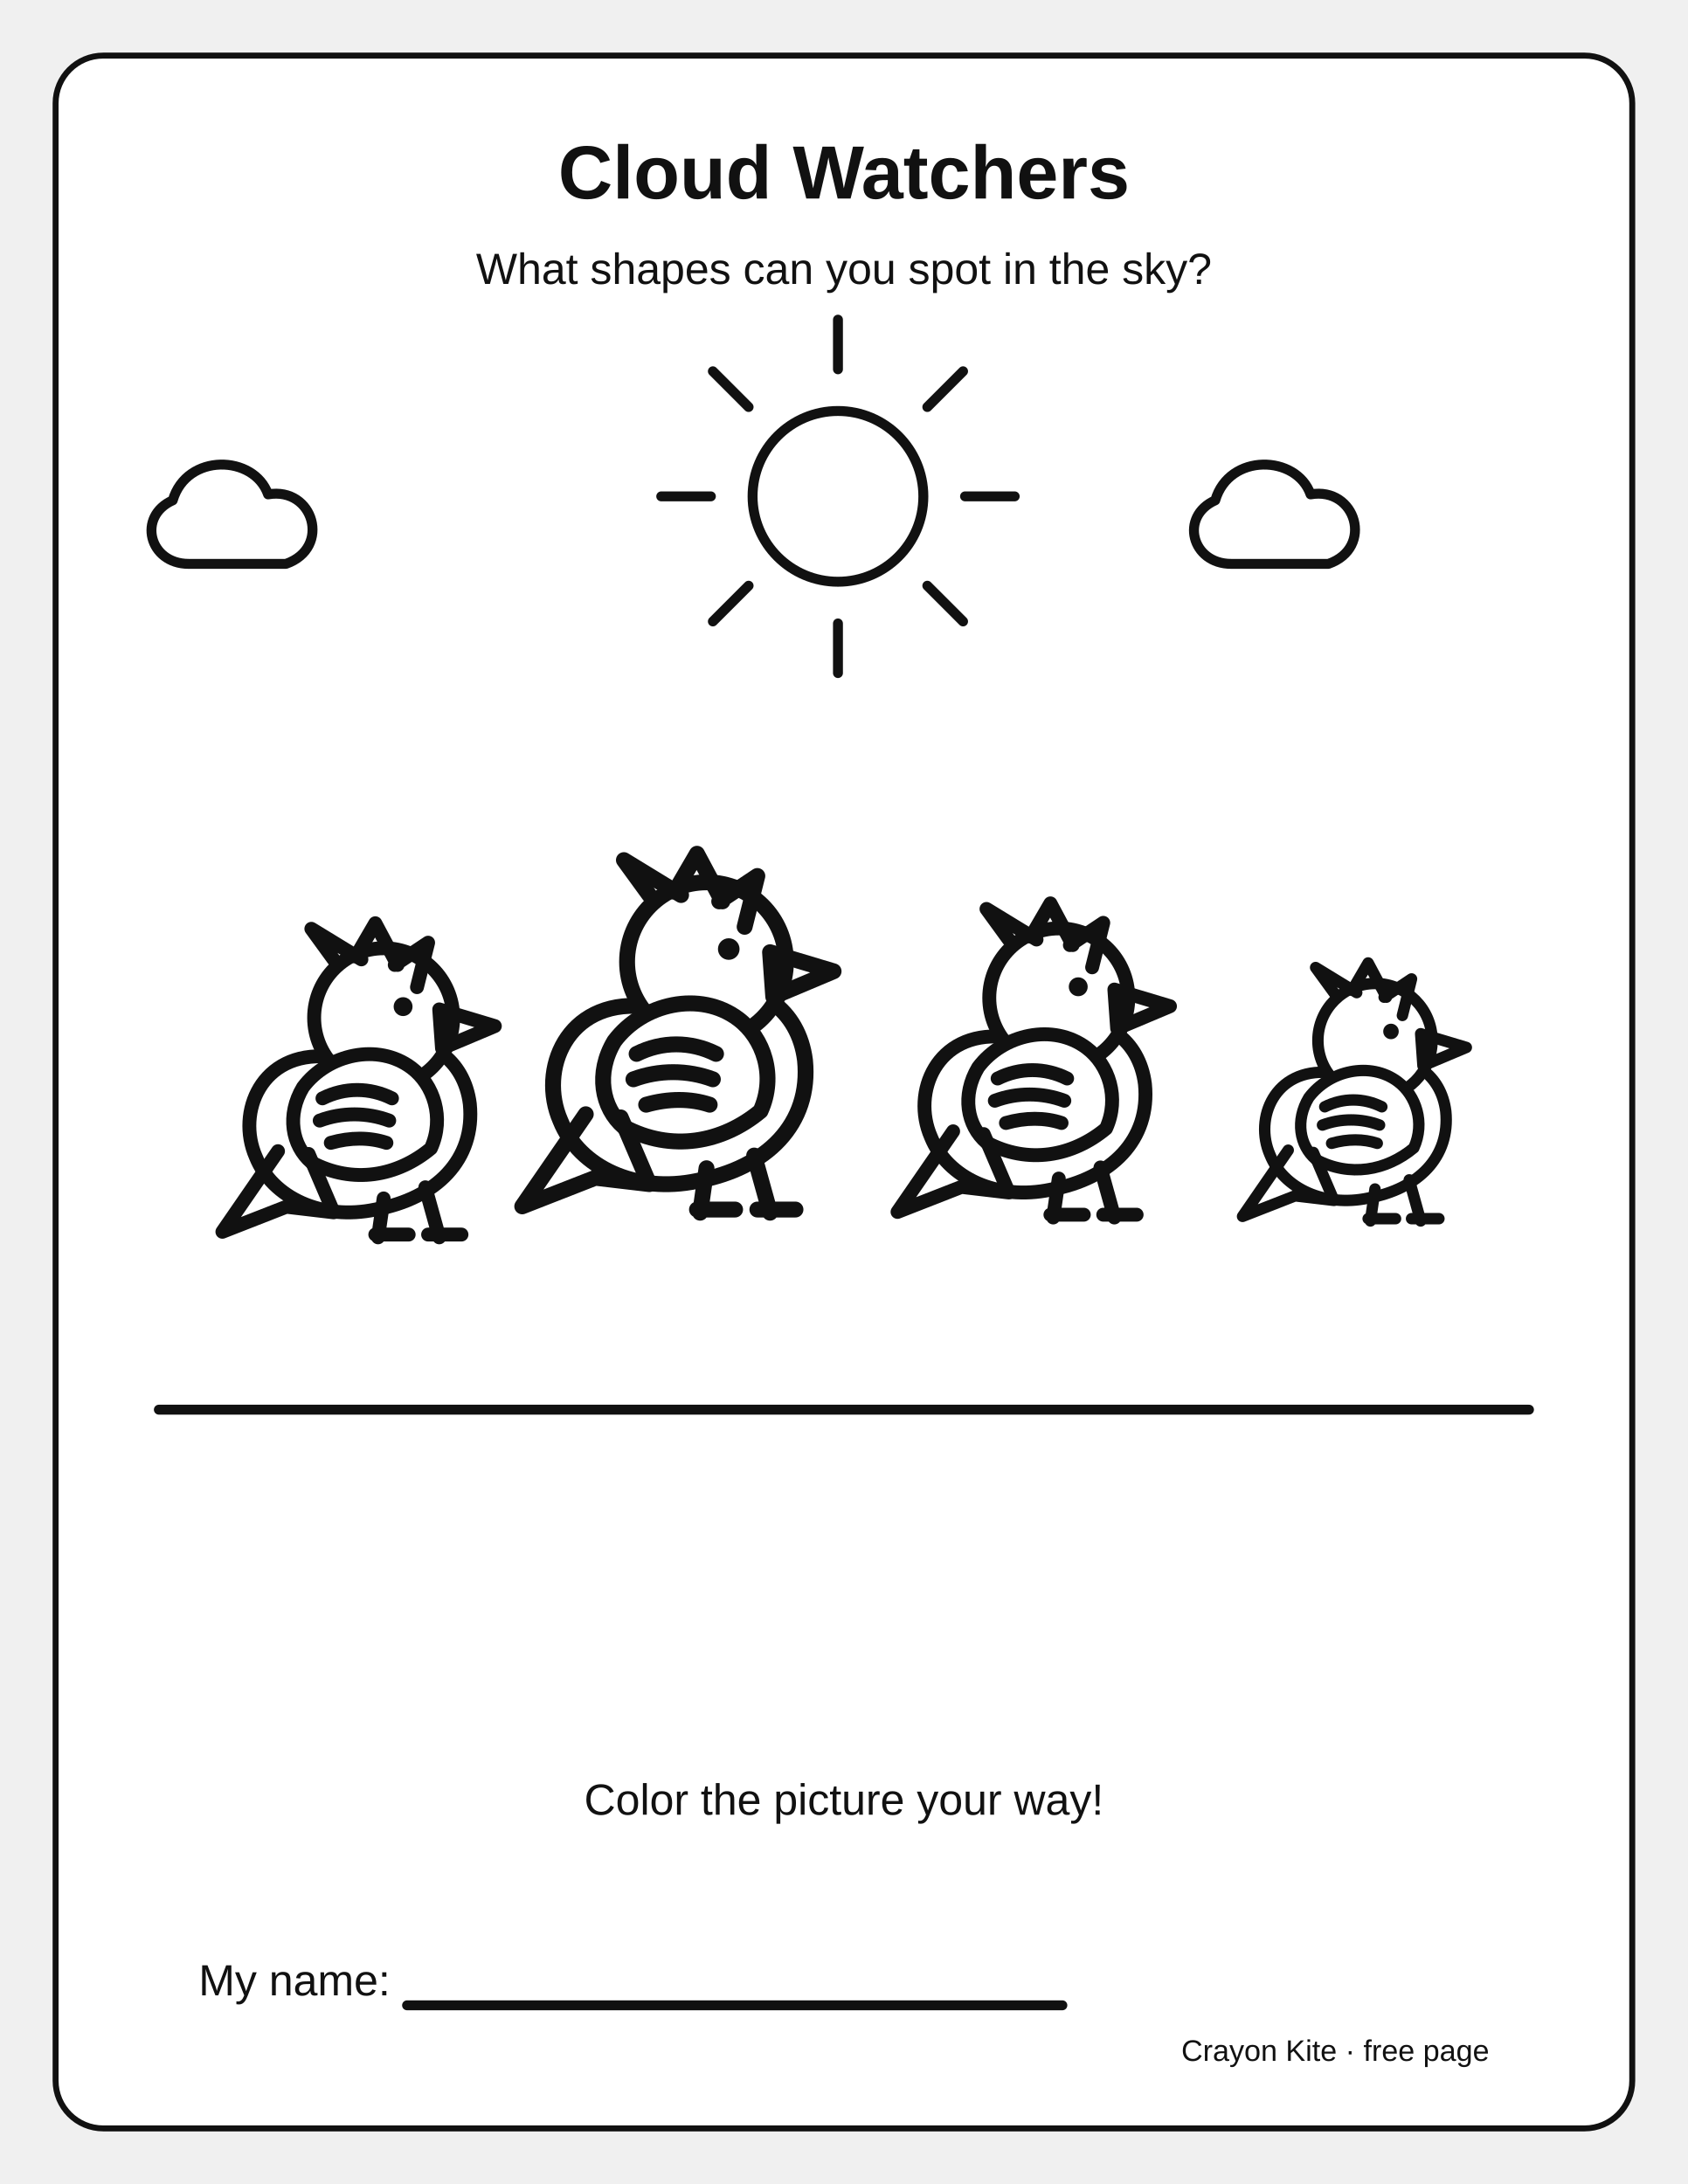
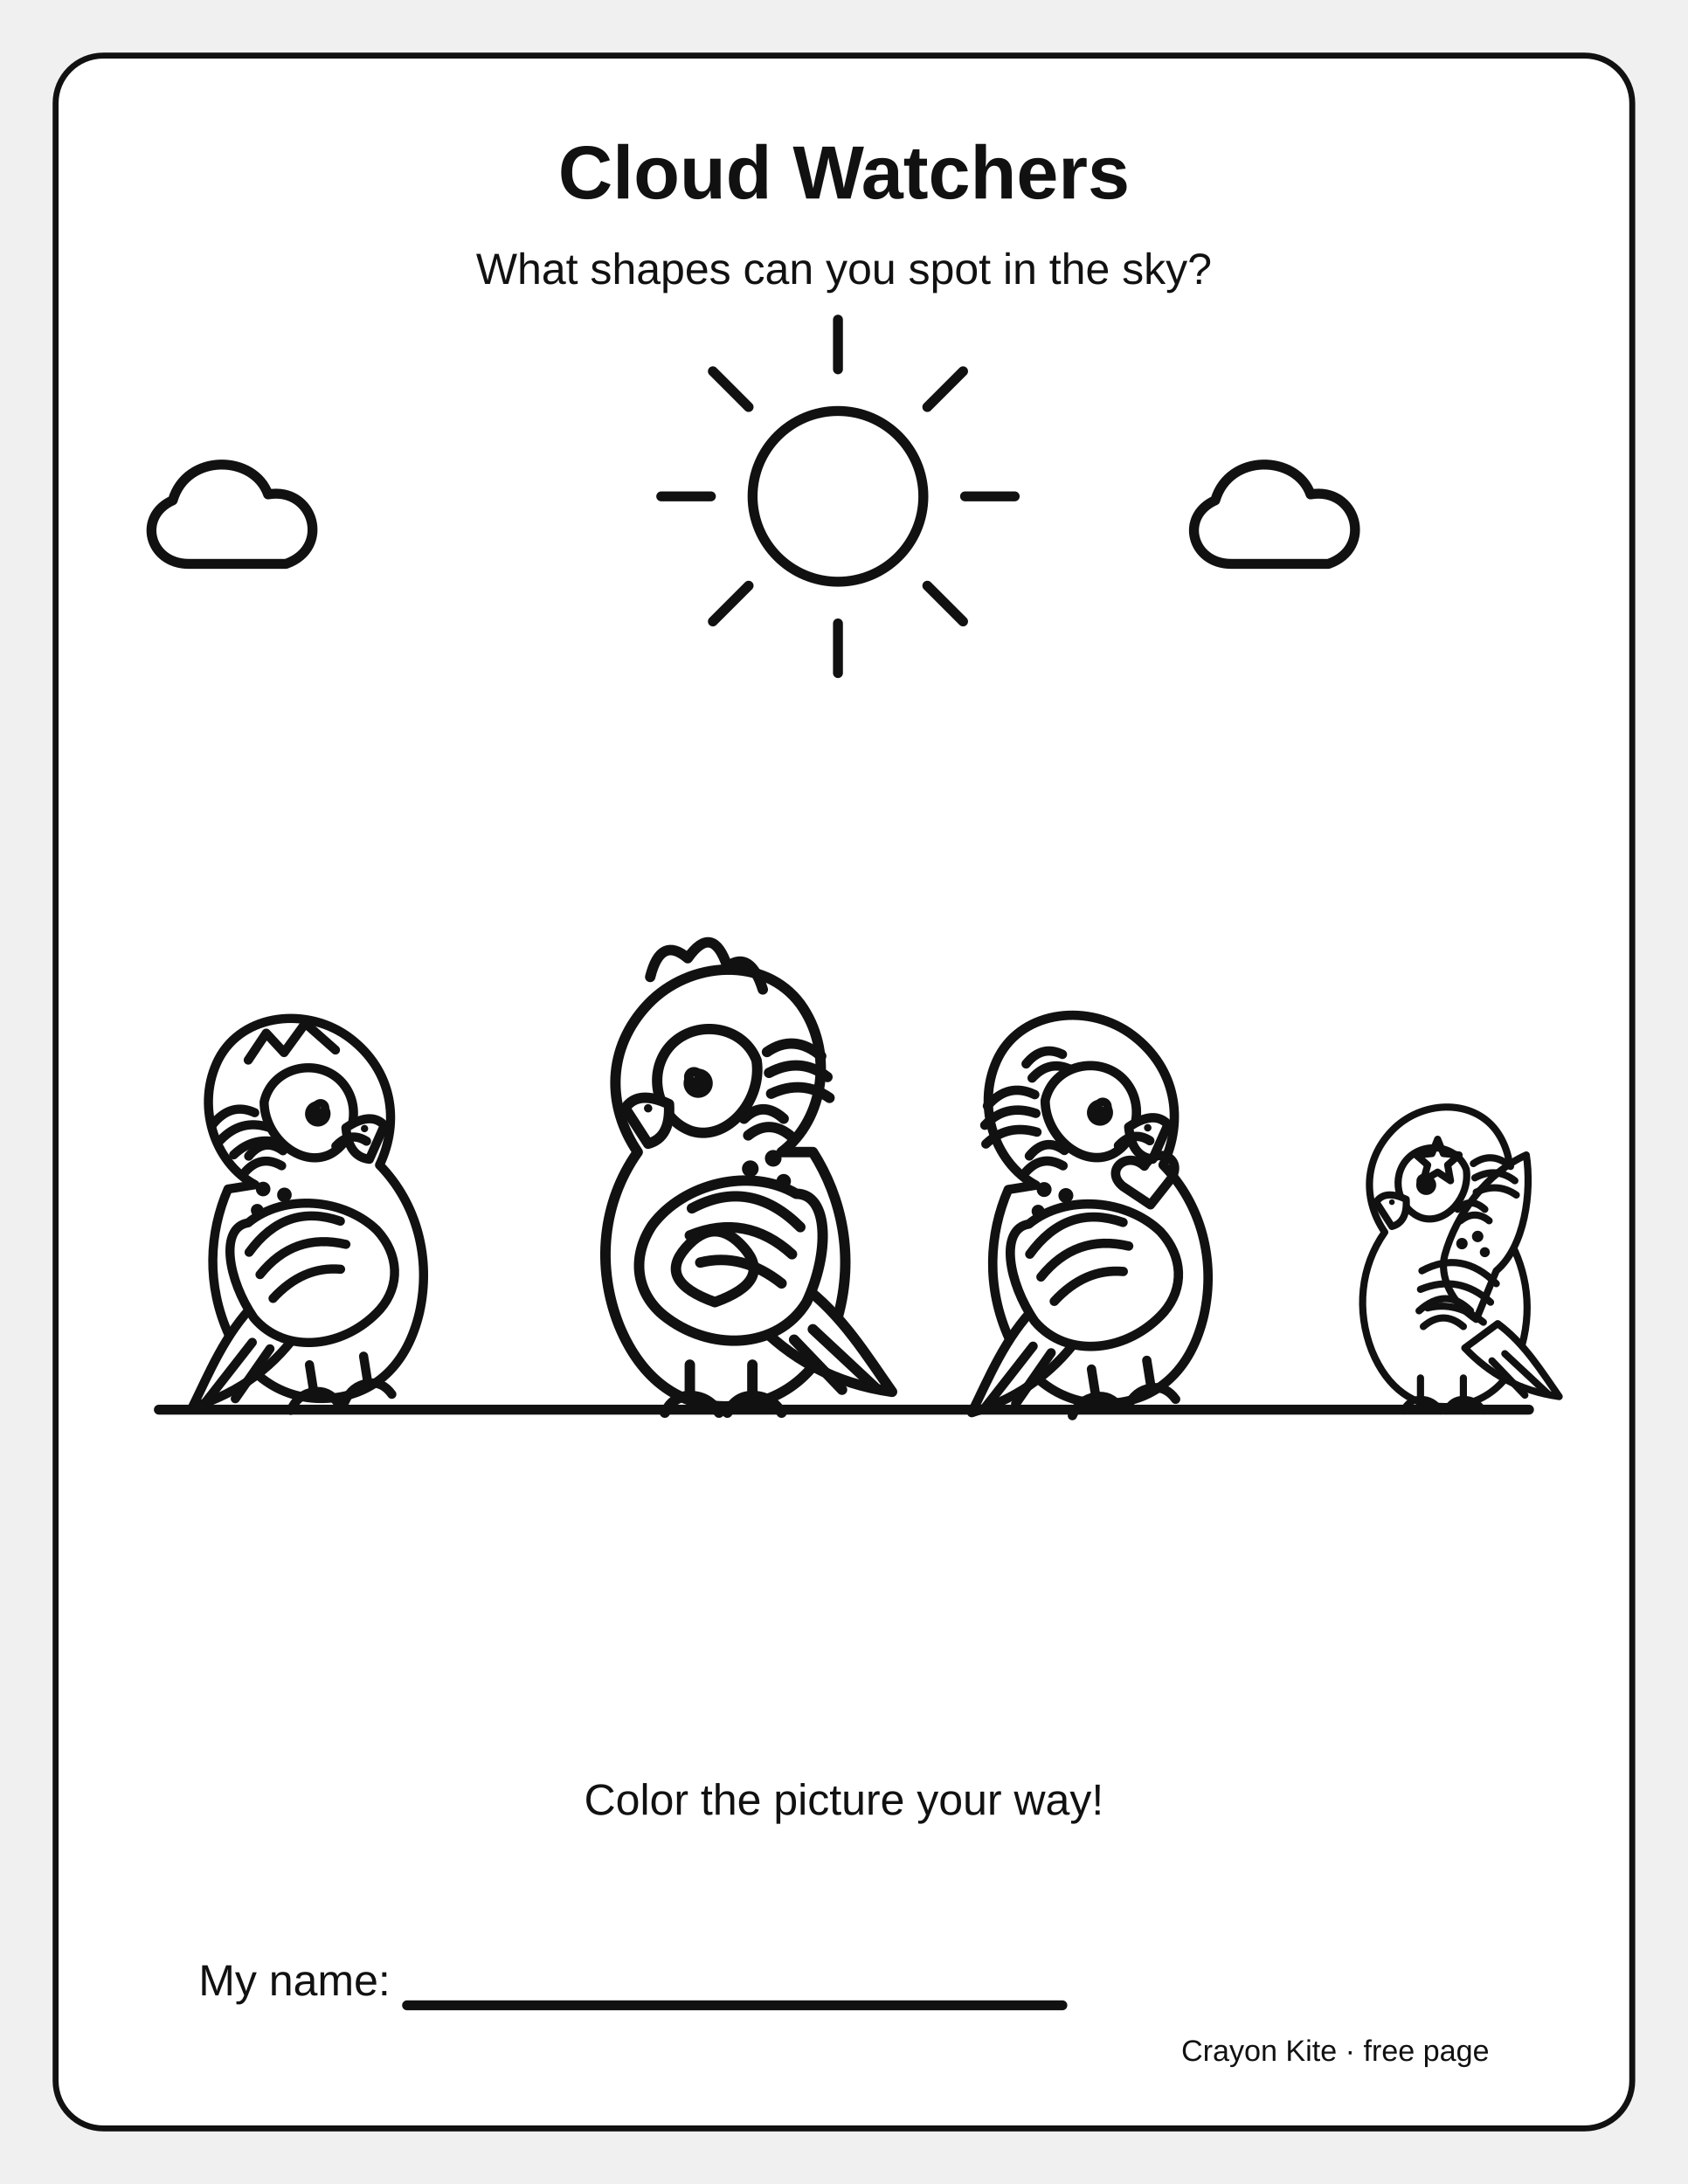
<svg xmlns="http://www.w3.org/2000/svg" width="8.5in" height="11in" viewBox="0 0 850 1100" role="img" aria-labelledby="page-title page-desc">
  <style>
    .ink { fill: none; stroke: #111; stroke-width: 5; stroke-linecap: round; stroke-linejoin: round; }
    .white { fill: #fff; } .dot { fill: #111; stroke: none; }
    .title { fill: #111; font: 700 38px 'Trebuchet MS', Arial, sans-serif; }
    .small { fill: #111; font: 22px 'Trebuchet MS', Arial, sans-serif; }
    .tiny { fill: #111; font: 15px 'Trebuchet MS', Arial, sans-serif; }
    @media print { @page { size: letter portrait; margin: 0; } svg { width: 8.5in; height: 11in; } }
  </style>
  <rect x="28" y="28" width="794" height="1044" rx="24" fill="#fff" stroke="#111" stroke-width="3" />
  <text class="title" x="425" y="100" text-anchor="middle">Cloud Watchers</text>
  <text class="small" x="425" y="143" text-anchor="middle">What shapes can you spot in the sky?</text>
  <g class="ink" transform="translate(95 245)">
    <path class="white" d="M0 39c-20 0-26-24-8-32 7-24 41-23 48-3 23-4 32 27 9 35z" />
  </g>
  <g class="ink" transform="translate(620 245)">
    <path class="white" d="M0 39c-20 0-26-24-8-32 7-24 41-23 48-3 23-4 32 27 9 35z" />
  </g>
  <g class="ink">
    <circle class="white" cx="422" cy="250" r="43" />
    <path d="M422 186v-25m0 178v-25m64-64h25m-178 0h25m109-45 18-18m-126 126 18-18m90 0 18 18m-126-126 18 18M80 710h690" />
  </g>
-   <g class="ink" transform="translate(105 465) scale(1.4)">
-     <path class="white" d="M43 48C19 46 10 68 17 84c6 15 24 23 43 19 22-4 36-18 34-38-2-16-15-25-30-22z" />
-     <circle class="white" cx="63" cy="34" r="25" />
-     <path d="M45 13 37 2l18 11m-2-1L60 0l8 15m-1 0L79 7l-4 16M83 31l20 6-19 8z" />
-     <circle class="dot" cx="70" cy="30" r="3.4" />
-     <path class="white" d="M34 59c9-12 27-16 39-7 8 6 12 18 7 29-12 10-28 13-43 5-7-6-9-17-3-27z" />
-     <path d="M41 63c8-4 17-4 25 0m-26 8c8-3 17-3 25 0m-21 8c7-2 14-2 20 0M25 82 5 111l23-9 17 2-9-21m27 16-2 14m17-18 5 18m-23-1h12m7 0h12" />
+   <g transform="translate(72 495) scale(0.92) rotate(-9 100 150) ">
+     <g class="ink">
+       <path class="white" d="M68 105C47 89 43 56 59 34 76 11 112 13 132 34c20 21 20 49 5 71 17 24 20 55 9 83-11 27-30 39-51 39-27 0-47-17-54-43-8-29-2-57 12-79z" />
+       <path class="white" d="M58 169c-19 14-31 34-43 51 28-4 49-16 66-34z" />
+       <path d="M53 190 23 218m39-23-23 24" />
+       <path class="white" d="M61 125C45 125 45 154 56 177c14 23 47 24 69 6 13-11 15-28 5-43-15-20-47-28-69-15z" />
+       <path d="M59 141q24-24 52-9m-48 22q22-20 49-9m-44 23q19-15 39-10" />
+       <path class="white" d="M80 61c7-18 32-20 43-5 10 14 3 34-12 39-17 5-34-15-31-34z" />
+       <circle class="dot" cx="108" cy="72" r="7" />
+       <circle class="white" cx="110" cy="69" r="2.3" />
+       <path class="white" d="M122 82q15-7 21 2l-11 17q-11-3-10-19z" />
+       <circle class="dot" cx="132" cy="84" r="2" />
+       <path d="M67 89q10-9 19 0m-22 8q10-8 20 0" />
+       <circle class="dot" cx="72" cy="108" r="4" />
+       <circle class="dot" cx="83" cy="113" r="4" />
+       <circle class="dot" cx="67" cy="119" r="3.5" />
+       <path d="M50 69q12-11 24-3m-21 12q13-10 27-3m-21 12q13-9 27-2" />
+       <path d="m75 37 12-13 8 12 14-14 14 17" />
+       <path d="M115 91q9-7 17 0" />
+       <path d="M82 207v15m0 0q-9 0-14 8m14-8q8 0 12 8m18-8v-15m0 15q-9 0-14 8m14-8q8 0 12 8" />
+     </g>
  </g>
-   <g class="ink" transform="translate(255 430) scale(1.6)">
-     <path class="white" d="M43 48C19 46 10 68 17 84c6 15 24 23 43 19 22-4 36-18 34-38-2-16-15-25-30-22z" />
-     <circle class="white" cx="63" cy="34" r="25" />
-     <path d="M45 13 37 2l18 11m-2-1L60 0l8 15m-1 0L79 7l-4 16M83 31l20 6-19 8z" />
-     <circle class="dot" cx="70" cy="30" r="3.4" />
-     <path class="white" d="M34 59c9-12 27-16 39-7 8 6 12 18 7 29-12 10-28 13-43 5-7-6-9-17-3-27z" />
-     <path d="M41 63c8-4 17-4 25 0m-26 8c8-3 17-3 25 0m-21 8c7-2 14-2 20 0M25 82 5 111l23-9 17 2-9-21m27 16-2 14m17-18 5 18m-23-1h12m7 0h12" />
+   <g transform="translate(255 470) scale(1.05)  translate(200 0) scale(-1 1)">
+     <g class="ink">
+       <path class="white" d="M68 105C47 89 43 56 59 34 76 11 112 13 132 34c20 21 20 49 5 71 17 24 20 55 9 83-11 27-30 39-51 39-27 0-47-17-54-43-8-29-2-57 12-79z" />
+       <path class="white" d="M58 169c-19 14-31 34-43 51 28-4 49-16 66-34z" />
+       <path d="M53 190 23 218m39-23-23 24" />
+       <path class="white" d="M61 125C45 125 45 154 56 177c14 23 47 24 69 6 13-11 15-28 5-43-15-20-47-28-69-15z" />
+       <path d="M59 141q24-24 52-9m-48 22q22-20 49-9m-44 23q19-15 39-10" />
+       <path class="white" d="M80 61c7-18 32-20 43-5 10 14 3 34-12 39-17 5-34-15-31-34z" />
+       <circle class="dot" cx="108" cy="72" r="7" />
+       <circle class="white" cx="110" cy="69" r="2.3" />
+       <path class="white" d="M122 82q15-7 21 2l-11 17q-11-3-10-19z" />
+       <circle class="dot" cx="132" cy="84" r="2" />
+       <path d="M67 89q10-9 19 0m-22 8q10-8 20 0" />
+       <circle class="dot" cx="72" cy="108" r="4" />
+       <circle class="dot" cx="83" cy="113" r="4" />
+       <circle class="dot" cx="67" cy="119" r="3.5" />
+       <path d="M49 59q13-11 26-2m-29 12q13-10 28-2m-29 12q13-9 28-2" />
+       <path d="M77 27q6-19 17-11 7-21 19-4 13-11 18 9" />
+       <path d="M86 151q14-16 28 0t-14 26q-28-10-14-26z" />
+       <path d="M82 207v15m0 0q-9 0-14 8m14-8q8 0 12 8m18-8v-15m0 15q-9 0-14 8m14-8q8 0 12 8" />
+     </g>
  </g>
-   <g class="ink" transform="translate(445 455) scale(1.4)">
-     <path class="white" d="M43 48C19 46 10 68 17 84c6 15 24 23 43 19 22-4 36-18 34-38-2-16-15-25-30-22z" />
-     <circle class="white" cx="63" cy="34" r="25" />
-     <path d="M45 13 37 2l18 11m-2-1L60 0l8 15m-1 0L79 7l-4 16M83 31l20 6-19 8z" />
-     <circle class="dot" cx="70" cy="30" r="3.4" />
-     <path class="white" d="M34 59c9-12 27-16 39-7 8 6 12 18 7 29-12 10-28 13-43 5-7-6-9-17-3-27z" />
-     <path d="M41 63c8-4 17-4 25 0m-26 8c8-3 17-3 25 0m-21 8c7-2 14-2 20 0M25 82 5 111l23-9 17 2-9-21m27 16-2 14m17-18 5 18m-23-1h12m7 0h12" />
+   <g transform="translate(464 493) scale(0.94) rotate(-9 100 150) ">
+     <g class="ink">
+       <path class="white" d="M68 105C47 89 43 56 59 34 76 11 112 13 132 34c20 21 20 49 5 71 17 24 20 55 9 83-11 27-30 39-51 39-27 0-47-17-54-43-8-29-2-57 12-79z" />
+       <path class="white" d="M58 169c-19 14-31 34-43 51 28-4 49-16 66-34z" />
+       <path d="M53 190 23 218m39-23-23 24" />
+       <path class="white" d="M61 125C45 125 45 154 56 177c14 23 47 24 69 6 13-11 15-28 5-43-15-20-47-28-69-15z" />
+       <path d="M59 141q24-24 52-9m-48 22q22-20 49-9m-44 23q19-15 39-10" />
+       <path class="white" d="M80 61c7-18 32-20 43-5 10 14 3 34-12 39-17 5-34-15-31-34z" />
+       <circle class="dot" cx="108" cy="72" r="7" />
+       <circle class="white" cx="110" cy="69" r="2.3" />
+       <path class="white" d="M122 82q15-7 21 2l-11 17q-11-3-10-19z" />
+       <circle class="dot" cx="132" cy="84" r="2" />
+       <path d="M67 89q10-9 19 0m-22 8q10-8 20 0" />
+       <circle class="dot" cx="72" cy="108" r="4" />
+       <circle class="dot" cx="83" cy="113" r="4" />
+       <circle class="dot" cx="67" cy="119" r="3.5" />
+       <path d="M49 59q13-11 26-2m-29 12q13-10 28-2m-29 12q13-9 28-2" />
+       <path d="M127 104c-8-10-22-1-13 9l13 12 13-12c9-10-5-19-13-9z" />
+       <path d="M73 40q10-9 20-2m-18 10q10-8 20-2" />
+       <path d="M115 91q9-7 17 0" />
+       <path d="M82 207v15m0 0q-9 0-14 8m14-8q8 0 12 8m18-8v-15m0 15q-9 0-14 8m14-8q8 0 12 8" />
+     </g>
  </g>
-   <g class="ink" transform="translate(620 485) scale(1.15)">
-     <path class="white" d="M43 48C19 46 10 68 17 84c6 15 24 23 43 19 22-4 36-18 34-38-2-16-15-25-30-22z" />
-     <circle class="white" cx="63" cy="34" r="25" />
-     <path d="M45 13 37 2l18 11m-2-1L60 0l8 15m-1 0L79 7l-4 16M83 31l20 6-19 8z" />
-     <circle class="dot" cx="70" cy="30" r="3.4" />
-     <path class="white" d="M34 59c9-12 27-16 39-7 8 6 12 18 7 29-12 10-28 13-43 5-7-6-9-17-3-27z" />
-     <path d="M41 63c8-4 17-4 25 0m-26 8c8-3 17-3 25 0m-21 8c7-2 14-2 20 0M25 82 5 111l23-9 17 2-9-21m27 16-2 14m17-18 5 18m-23-1h12m7 0h12" />
+   <g transform="translate(652 545) scale(0.72)  translate(200 0) scale(-1 1)">
+     <g class="ink">
+       <path class="white" d="M68 105C47 89 43 56 59 34 76 11 112 13 132 34c20 21 20 49 5 71 17 24 20 55 9 83-11 27-30 39-51 39-27 0-47-17-54-43-8-29-2-57 12-79z" />
+       <path class="white" d="M58 169c-19 14-31 34-43 51 28-4 49-16 66-34z" />
+       <path d="M53 190 23 218m39-23-23 24" />
+       <path class="white" d="M59 132C39 115 34 77 38 51c27 12 49 41 57 70 4 15-5 34-22 45z" />
+       <path d="M59 141q24-24 52-9m-48 22q22-20 49-9m-44 23q19-15 39-10" />
+       <path class="white" d="M80 61c7-18 32-20 43-5 10 14 3 34-12 39-17 5-34-15-31-34z" />
+       <circle class="dot" cx="108" cy="72" r="7" />
+       <circle class="white" cx="110" cy="69" r="2.3" />
+       <path class="white" d="M122 82q15-7 21 2l-11 17q-11-3-10-19z" />
+       <circle class="dot" cx="132" cy="84" r="2" />
+       <path d="M67 89q10-9 19 0m-22 8q10-8 20 0" />
+       <circle class="dot" cx="72" cy="108" r="4" />
+       <circle class="dot" cx="83" cy="113" r="4" />
+       <circle class="dot" cx="67" cy="119" r="3.5" />
+       <path d="M49 59q13-11 26-2m-29 12q13-10 28-2m-29 12q13-9 28-2" />
+       <path d="m100 40 4 10 11 1-8 7 3 11-10-6-9 6 2-11-8-7 11-1z" />
+       <path d="M77 160q17-17 36 0m-31 11q14-12 28 0" />
+       <path d="M82 207v15m0 0q-9 0-14 8m14-8q8 0 12 8m18-8v-15m0 15q-9 0-14 8m14-8q8 0 12 8" />
+     </g>
  </g>
  <text class="small" x="425" y="914" text-anchor="middle">Color the picture your way!</text>
  <text class="small" x="100" y="1005">My name:</text>
  <path d="M205 1010h330" class="ink" stroke-width="2.5" />
  <text class="tiny" x="750" y="1038" text-anchor="end">Crayon Kite · free page</text>
</svg>
